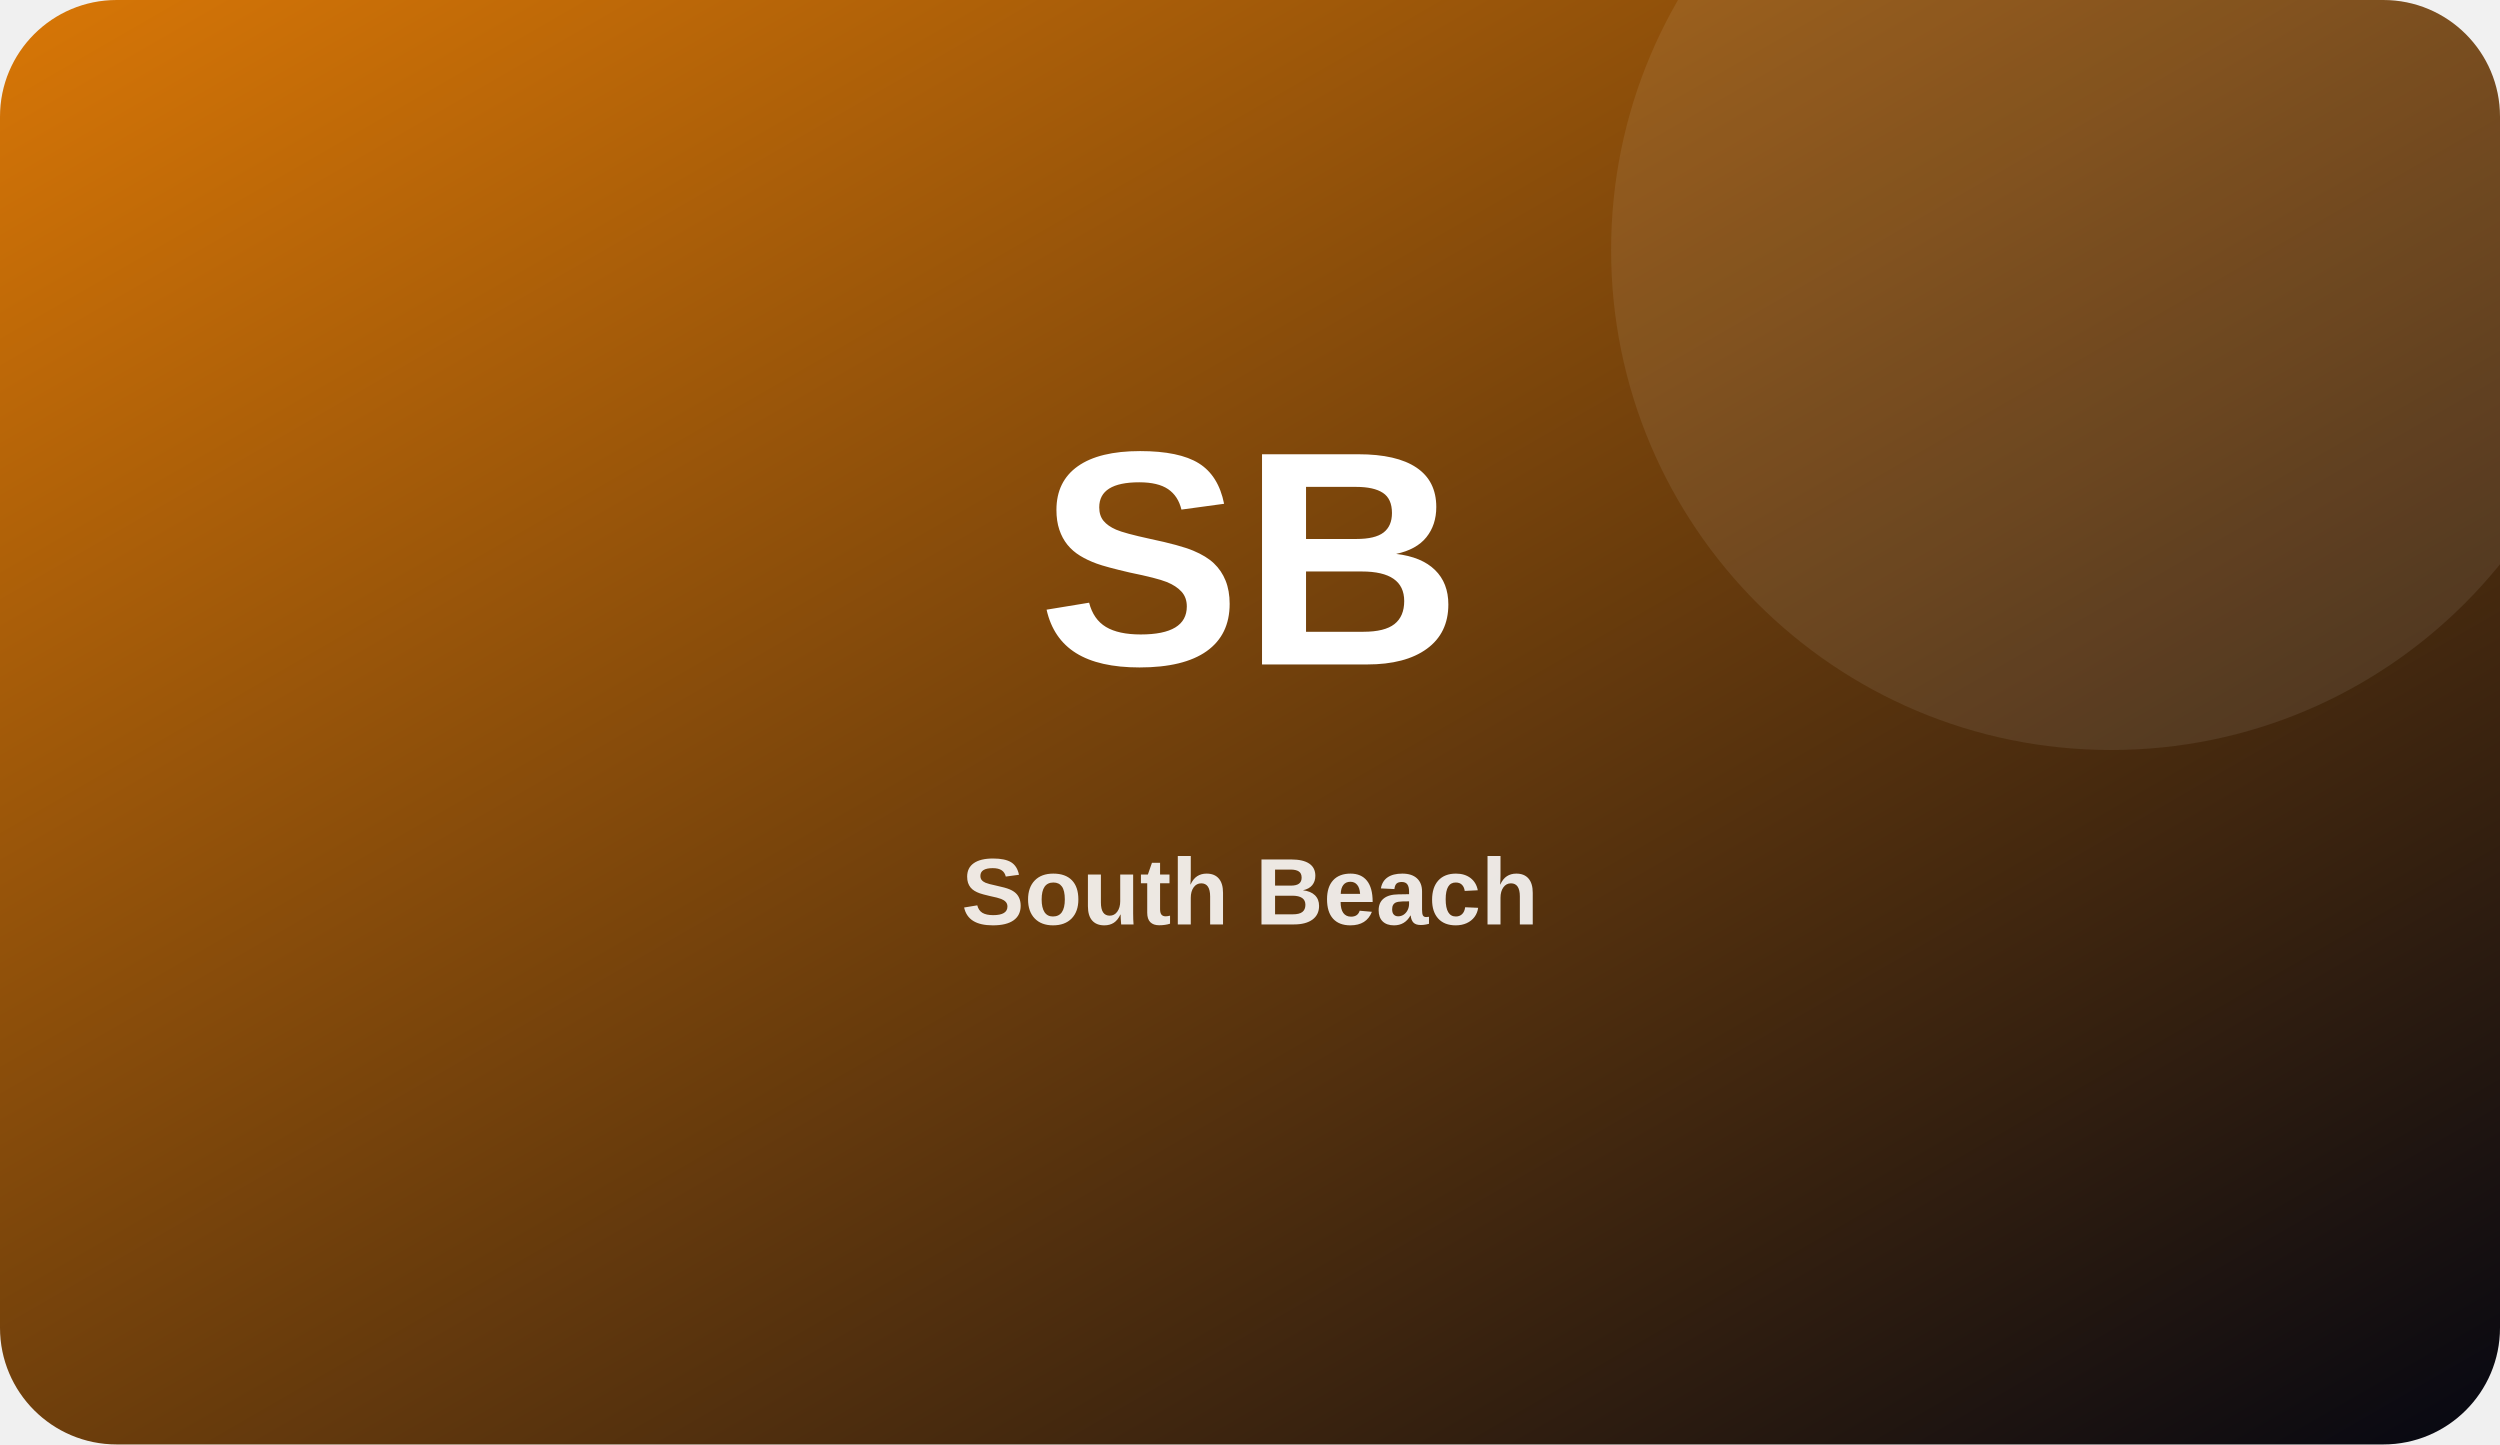
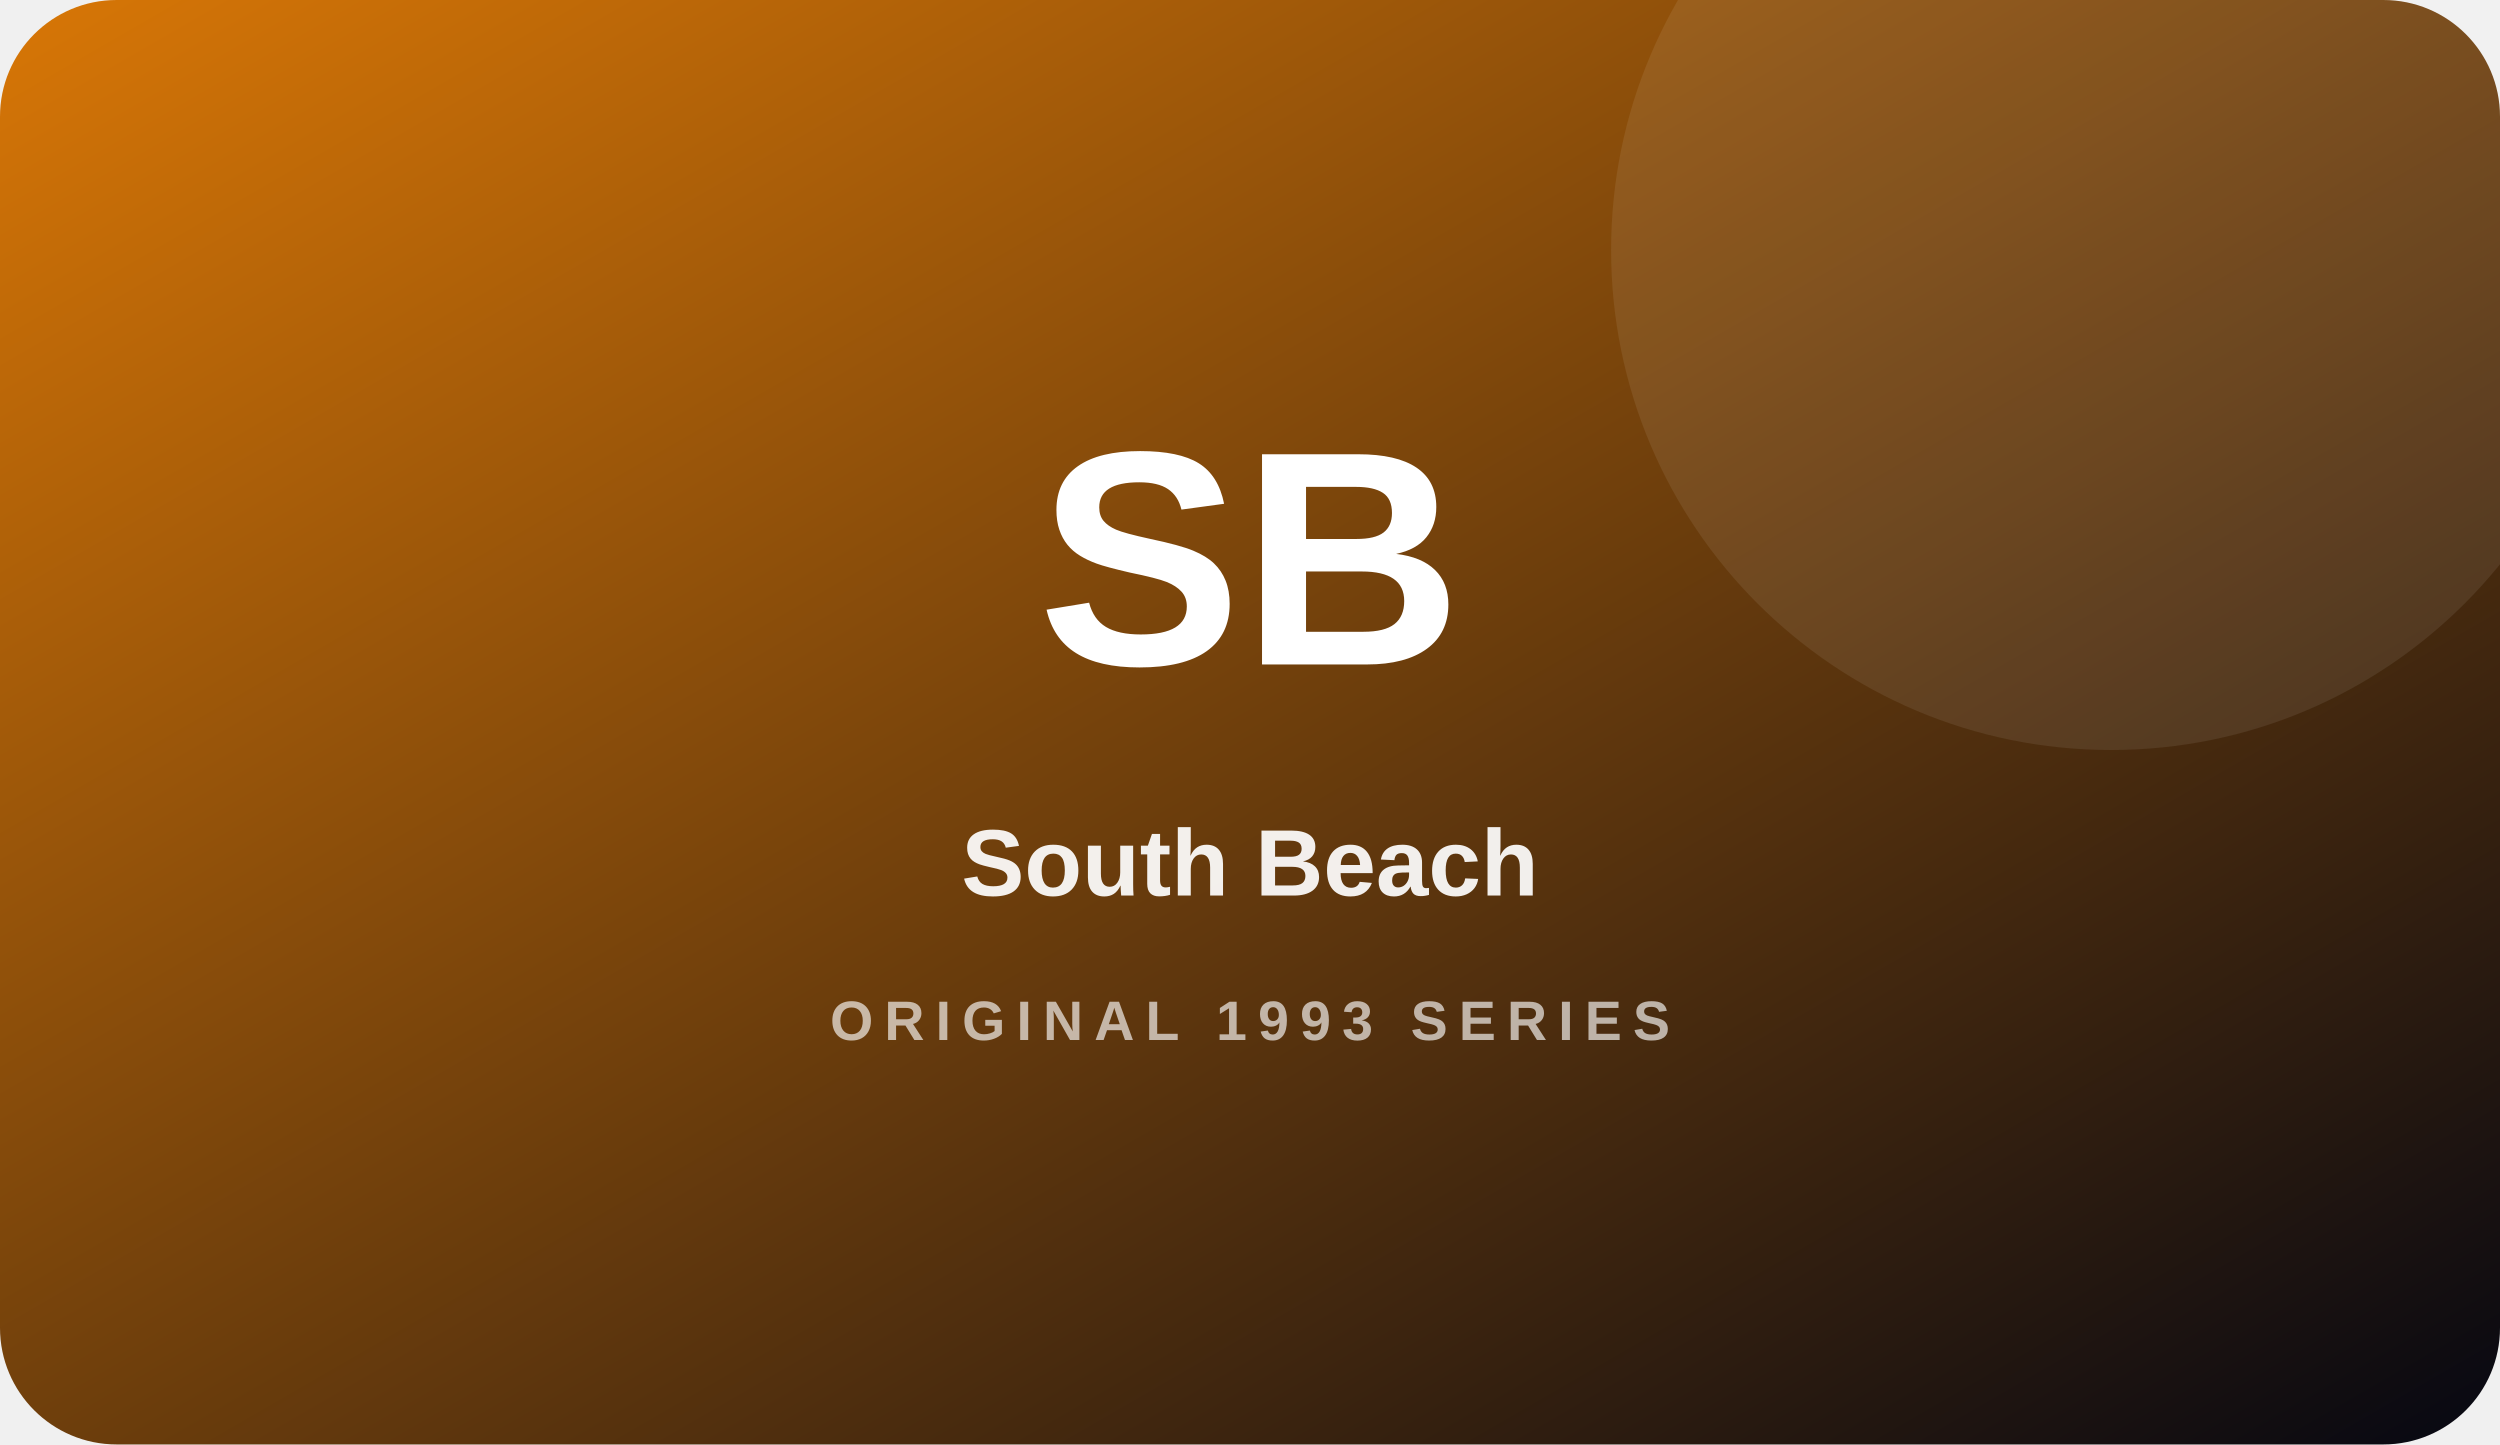
<svg xmlns="http://www.w3.org/2000/svg" width="900" height="520" viewBox="0 0 900 520">
  <defs>
    <linearGradient id="g" x1="0" y1="0" x2="1" y2="1">
      <stop stop-color="#d97706" />
      <stop offset="1" stop-color="#050712" />
    </linearGradient>
  </defs>
  <rect width="900" height="520" rx="42" fill="url(#g)" />
  <circle cx="760" cy="90" r="180" fill="rgba(255,255,255,.08)" />
  <text x="50%" y="46%" text-anchor="middle" font-family="Arial, Helvetica, sans-serif" font-size="110" font-weight="900" fill="white">SB</text>
-   <text x="50%" y="64%" text-anchor="middle" font-family="Arial, Helvetica, sans-serif" font-size="34" font-weight="700" fill="rgba(255,255,255,.88)">South Beach</text>
+   <text x="50%" y="62%" text-anchor="middle" font-family="Arial, Helvetica, sans-serif" font-size="34" font-weight="700" fill="rgba(255,255,255,.92)">South Beach</text>
+   <text x="50%" y="72%" text-anchor="middle" font-family="Arial, Helvetica, sans-serif" font-size="20" font-weight="700" letter-spacing="4" fill="rgba(255,255,255,.64)">ORIGINAL 1993 SERIES</text>
</svg>
